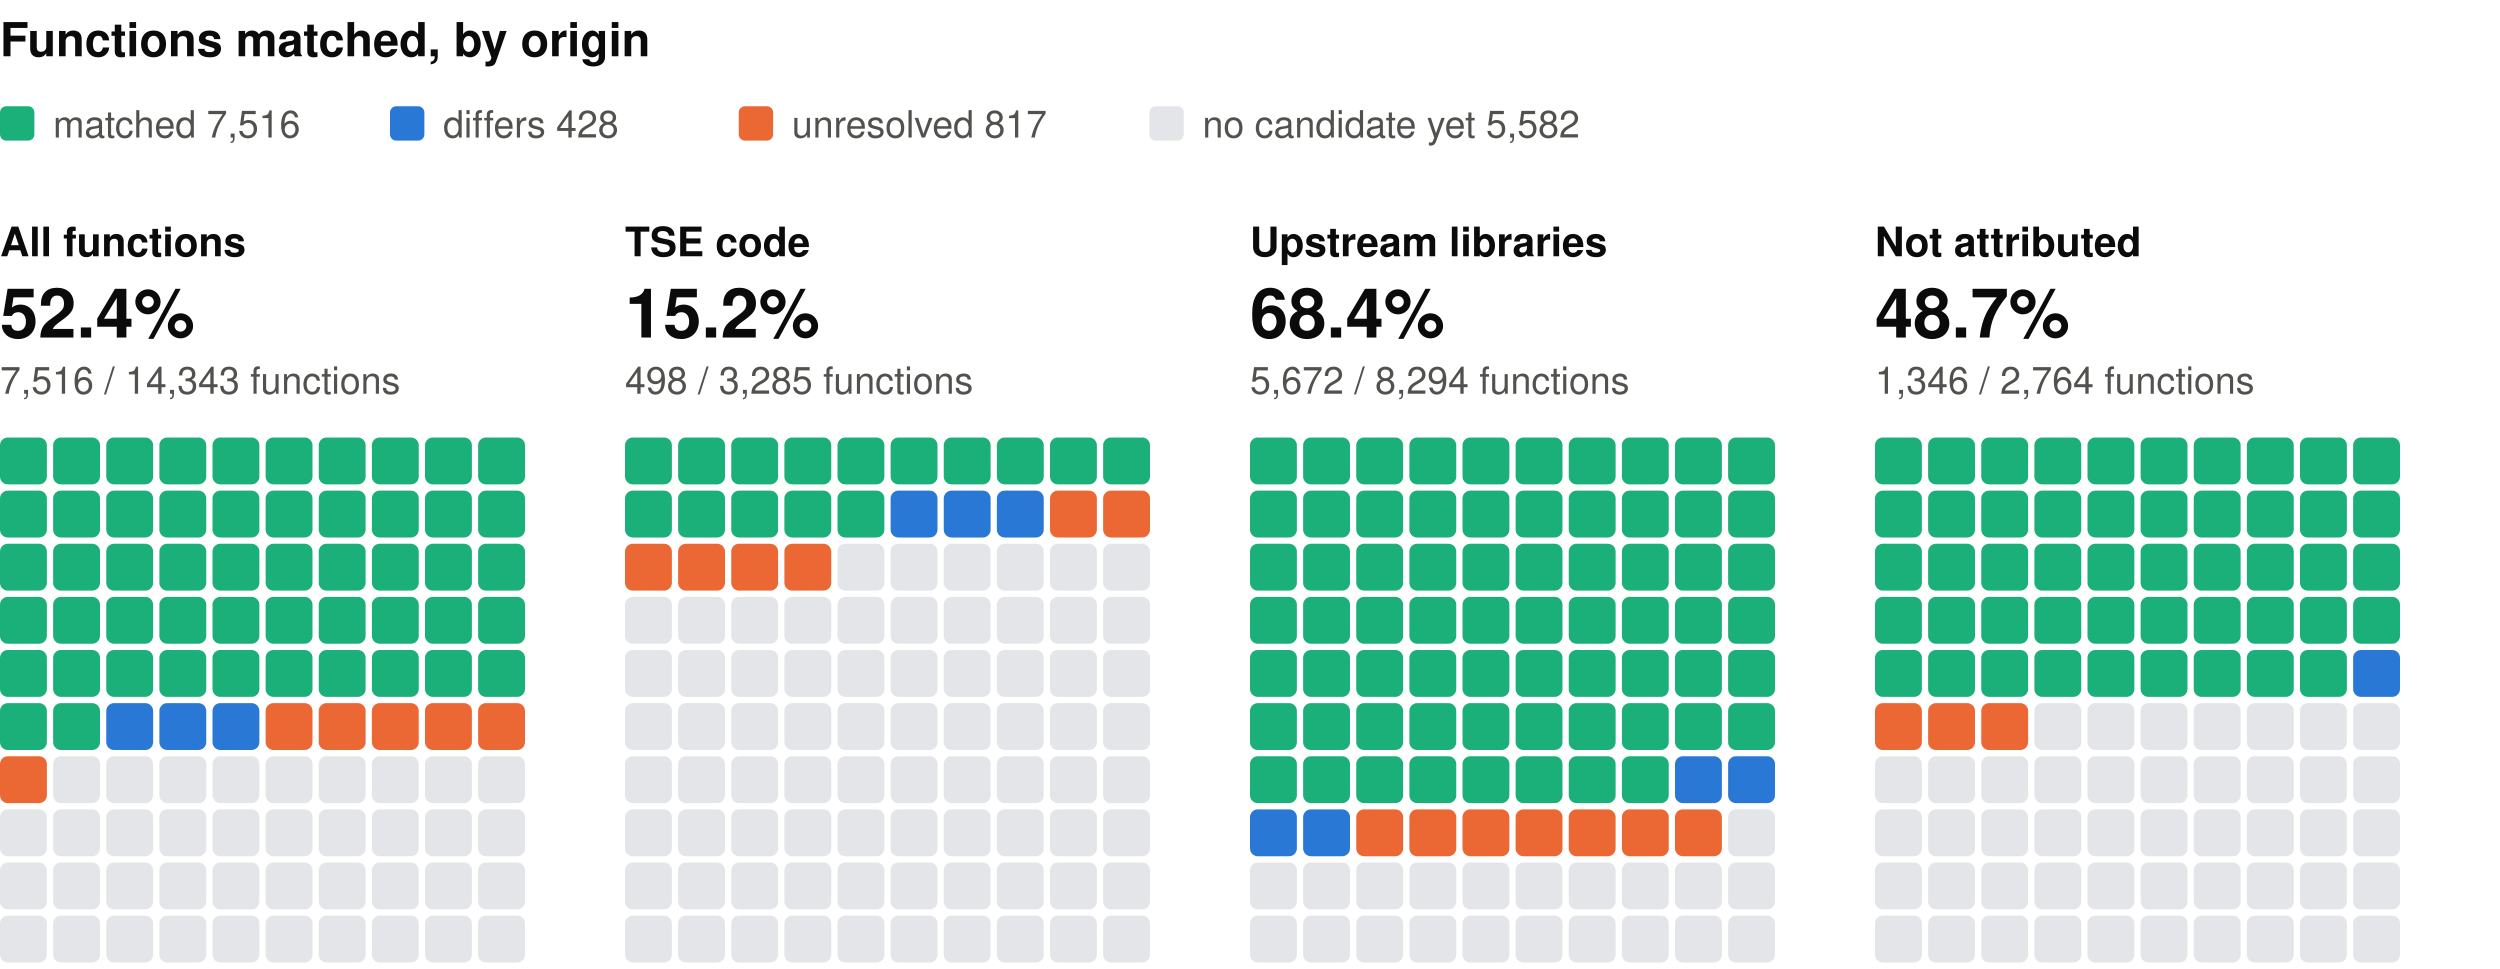
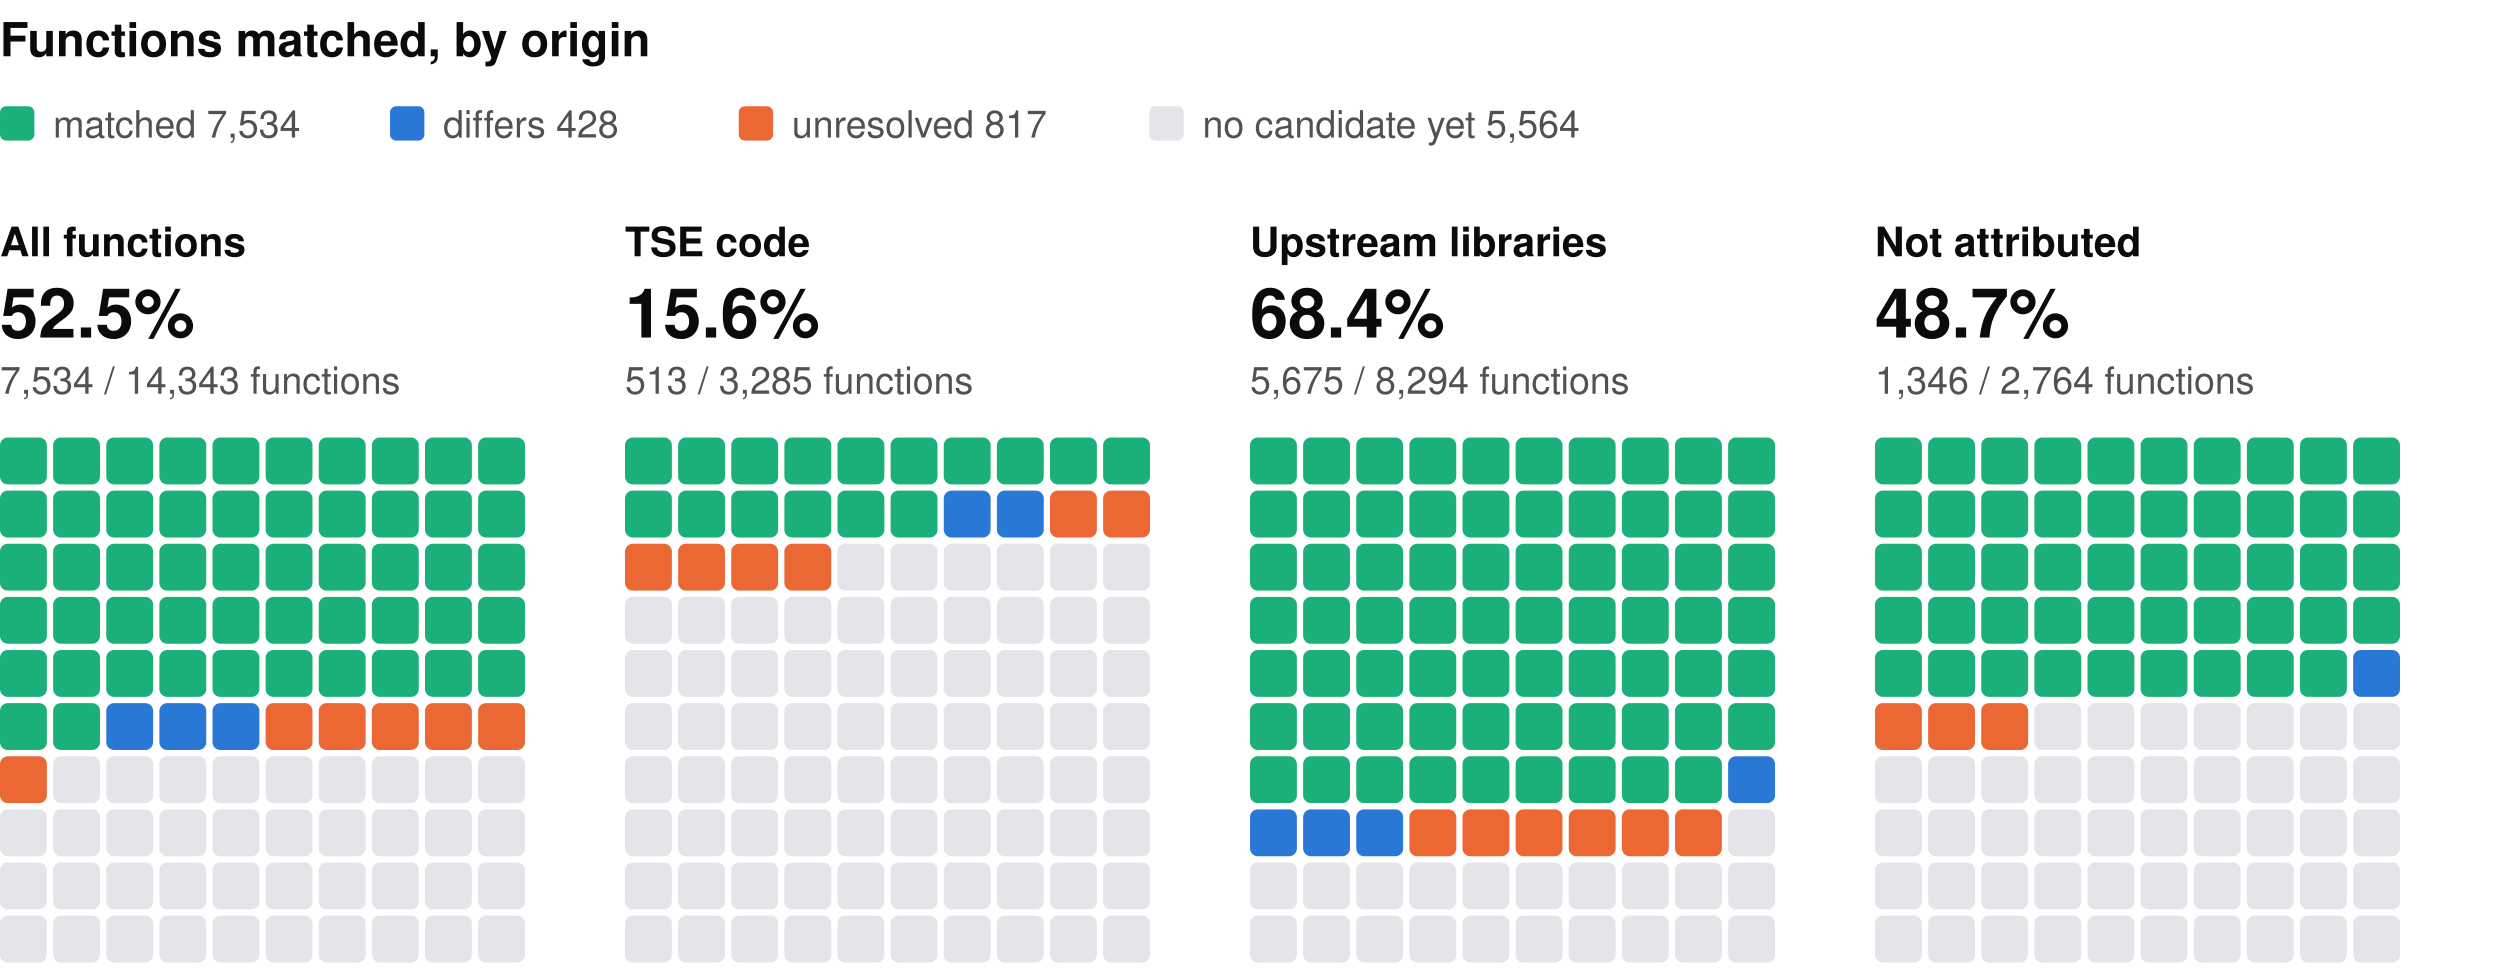
<svg xmlns="http://www.w3.org/2000/svg" width="800" height="310" viewBox="0 0 800 310" role="img" aria-label="Functions matched, by origin: one square per percent, coloured by verdict" font-family="system-ui, -apple-system, 'Segoe UI', Helvetica, Arial, sans-serif">
  <text x="0" y="18" font-size="15" fill="#0b0b0b" font-weight="600">Functions matched, by origin</text>
  <rect x="0" y="34" width="11" height="11" rx="2" fill="#1baf7a" />
-   <text x="17" y="44" font-size="12" fill="#52514e">matched 7,516</text>
+   <text x="17" y="44" font-size="12" fill="#52514e">matched 7,534</text>
  <rect x="124.8" y="34" width="11" height="11" rx="2" fill="#2a78d6" />
  <text x="141.8" y="44" font-size="12" fill="#52514e">differs 428</text>
  <rect x="236.4" y="34" width="11" height="11" rx="2" fill="#eb6834" />
  <text x="253.4" y="44" font-size="12" fill="#52514e">unresolved 817</text>
  <rect x="367.8" y="34" width="11" height="11" rx="2" fill="#e3e5e8" />
-   <text x="384.8" y="44" font-size="12" fill="#52514e">no candidate yet 5,582</text>
+   <text x="384.8" y="44" font-size="12" fill="#52514e">no candidate yet 5,564</text>
  <text x="0" y="82" font-size="13" fill="#0b0b0b" font-weight="600">All functions</text>
-   <text x="0" y="108" font-size="22" fill="#0b0b0b" font-weight="600">52.4%</text>
-   <text x="0" y="126" font-size="12" fill="#52514e">7,516 / 14,343 functions</text>
+   <text x="0" y="108" font-size="22" fill="#0b0b0b" font-weight="600">52.5%</text>
+   <text x="0" y="126" font-size="12" fill="#52514e">7,534 / 14,343 functions</text>
  <rect x="0" y="140" width="15" height="15" rx="2.5" fill="#1baf7a" />
  <rect x="17" y="140" width="15" height="15" rx="2.5" fill="#1baf7a" />
  <rect x="34" y="140" width="15" height="15" rx="2.5" fill="#1baf7a" />
  <rect x="51" y="140" width="15" height="15" rx="2.5" fill="#1baf7a" />
  <rect x="68" y="140" width="15" height="15" rx="2.5" fill="#1baf7a" />
  <rect x="85" y="140" width="15" height="15" rx="2.5" fill="#1baf7a" />
  <rect x="102" y="140" width="15" height="15" rx="2.5" fill="#1baf7a" />
  <rect x="119" y="140" width="15" height="15" rx="2.5" fill="#1baf7a" />
  <rect x="136" y="140" width="15" height="15" rx="2.5" fill="#1baf7a" />
  <rect x="153" y="140" width="15" height="15" rx="2.5" fill="#1baf7a" />
  <rect x="0" y="157" width="15" height="15" rx="2.5" fill="#1baf7a" />
  <rect x="17" y="157" width="15" height="15" rx="2.5" fill="#1baf7a" />
  <rect x="34" y="157" width="15" height="15" rx="2.5" fill="#1baf7a" />
  <rect x="51" y="157" width="15" height="15" rx="2.5" fill="#1baf7a" />
  <rect x="68" y="157" width="15" height="15" rx="2.5" fill="#1baf7a" />
  <rect x="85" y="157" width="15" height="15" rx="2.5" fill="#1baf7a" />
  <rect x="102" y="157" width="15" height="15" rx="2.5" fill="#1baf7a" />
  <rect x="119" y="157" width="15" height="15" rx="2.5" fill="#1baf7a" />
  <rect x="136" y="157" width="15" height="15" rx="2.5" fill="#1baf7a" />
  <rect x="153" y="157" width="15" height="15" rx="2.5" fill="#1baf7a" />
  <rect x="0" y="174" width="15" height="15" rx="2.5" fill="#1baf7a" />
  <rect x="17" y="174" width="15" height="15" rx="2.5" fill="#1baf7a" />
  <rect x="34" y="174" width="15" height="15" rx="2.5" fill="#1baf7a" />
  <rect x="51" y="174" width="15" height="15" rx="2.5" fill="#1baf7a" />
  <rect x="68" y="174" width="15" height="15" rx="2.5" fill="#1baf7a" />
  <rect x="85" y="174" width="15" height="15" rx="2.5" fill="#1baf7a" />
  <rect x="102" y="174" width="15" height="15" rx="2.5" fill="#1baf7a" />
  <rect x="119" y="174" width="15" height="15" rx="2.5" fill="#1baf7a" />
  <rect x="136" y="174" width="15" height="15" rx="2.5" fill="#1baf7a" />
  <rect x="153" y="174" width="15" height="15" rx="2.5" fill="#1baf7a" />
  <rect x="0" y="191" width="15" height="15" rx="2.5" fill="#1baf7a" />
  <rect x="17" y="191" width="15" height="15" rx="2.5" fill="#1baf7a" />
  <rect x="34" y="191" width="15" height="15" rx="2.5" fill="#1baf7a" />
  <rect x="51" y="191" width="15" height="15" rx="2.5" fill="#1baf7a" />
  <rect x="68" y="191" width="15" height="15" rx="2.5" fill="#1baf7a" />
  <rect x="85" y="191" width="15" height="15" rx="2.5" fill="#1baf7a" />
  <rect x="102" y="191" width="15" height="15" rx="2.5" fill="#1baf7a" />
  <rect x="119" y="191" width="15" height="15" rx="2.5" fill="#1baf7a" />
  <rect x="136" y="191" width="15" height="15" rx="2.5" fill="#1baf7a" />
  <rect x="153" y="191" width="15" height="15" rx="2.5" fill="#1baf7a" />
  <rect x="0" y="208" width="15" height="15" rx="2.5" fill="#1baf7a" />
  <rect x="17" y="208" width="15" height="15" rx="2.5" fill="#1baf7a" />
  <rect x="34" y="208" width="15" height="15" rx="2.5" fill="#1baf7a" />
  <rect x="51" y="208" width="15" height="15" rx="2.5" fill="#1baf7a" />
  <rect x="68" y="208" width="15" height="15" rx="2.5" fill="#1baf7a" />
  <rect x="85" y="208" width="15" height="15" rx="2.5" fill="#1baf7a" />
  <rect x="102" y="208" width="15" height="15" rx="2.5" fill="#1baf7a" />
  <rect x="119" y="208" width="15" height="15" rx="2.5" fill="#1baf7a" />
  <rect x="136" y="208" width="15" height="15" rx="2.5" fill="#1baf7a" />
  <rect x="153" y="208" width="15" height="15" rx="2.5" fill="#1baf7a" />
  <rect x="0" y="225" width="15" height="15" rx="2.5" fill="#1baf7a" />
  <rect x="17" y="225" width="15" height="15" rx="2.5" fill="#1baf7a" />
  <rect x="34" y="225" width="15" height="15" rx="2.5" fill="#2a78d6" />
  <rect x="51" y="225" width="15" height="15" rx="2.5" fill="#2a78d6" />
  <rect x="68" y="225" width="15" height="15" rx="2.5" fill="#2a78d6" />
  <rect x="85" y="225" width="15" height="15" rx="2.5" fill="#eb6834" />
  <rect x="102" y="225" width="15" height="15" rx="2.5" fill="#eb6834" />
  <rect x="119" y="225" width="15" height="15" rx="2.5" fill="#eb6834" />
  <rect x="136" y="225" width="15" height="15" rx="2.5" fill="#eb6834" />
  <rect x="153" y="225" width="15" height="15" rx="2.5" fill="#eb6834" />
  <rect x="0" y="242" width="15" height="15" rx="2.5" fill="#eb6834" />
  <rect x="17" y="242" width="15" height="15" rx="2.5" fill="#e3e5e8" />
  <rect x="34" y="242" width="15" height="15" rx="2.5" fill="#e3e5e8" />
  <rect x="51" y="242" width="15" height="15" rx="2.5" fill="#e3e5e8" />
  <rect x="68" y="242" width="15" height="15" rx="2.5" fill="#e3e5e8" />
  <rect x="85" y="242" width="15" height="15" rx="2.5" fill="#e3e5e8" />
  <rect x="102" y="242" width="15" height="15" rx="2.5" fill="#e3e5e8" />
  <rect x="119" y="242" width="15" height="15" rx="2.5" fill="#e3e5e8" />
  <rect x="136" y="242" width="15" height="15" rx="2.5" fill="#e3e5e8" />
  <rect x="153" y="242" width="15" height="15" rx="2.5" fill="#e3e5e8" />
  <rect x="0" y="259" width="15" height="15" rx="2.5" fill="#e3e5e8" />
  <rect x="17" y="259" width="15" height="15" rx="2.5" fill="#e3e5e8" />
  <rect x="34" y="259" width="15" height="15" rx="2.5" fill="#e3e5e8" />
  <rect x="51" y="259" width="15" height="15" rx="2.5" fill="#e3e5e8" />
  <rect x="68" y="259" width="15" height="15" rx="2.5" fill="#e3e5e8" />
  <rect x="85" y="259" width="15" height="15" rx="2.5" fill="#e3e5e8" />
  <rect x="102" y="259" width="15" height="15" rx="2.5" fill="#e3e5e8" />
  <rect x="119" y="259" width="15" height="15" rx="2.5" fill="#e3e5e8" />
  <rect x="136" y="259" width="15" height="15" rx="2.5" fill="#e3e5e8" />
  <rect x="153" y="259" width="15" height="15" rx="2.5" fill="#e3e5e8" />
  <rect x="0" y="276" width="15" height="15" rx="2.5" fill="#e3e5e8" />
  <rect x="17" y="276" width="15" height="15" rx="2.5" fill="#e3e5e8" />
  <rect x="34" y="276" width="15" height="15" rx="2.5" fill="#e3e5e8" />
  <rect x="51" y="276" width="15" height="15" rx="2.5" fill="#e3e5e8" />
  <rect x="68" y="276" width="15" height="15" rx="2.5" fill="#e3e5e8" />
  <rect x="85" y="276" width="15" height="15" rx="2.5" fill="#e3e5e8" />
  <rect x="102" y="276" width="15" height="15" rx="2.5" fill="#e3e5e8" />
  <rect x="119" y="276" width="15" height="15" rx="2.5" fill="#e3e5e8" />
  <rect x="136" y="276" width="15" height="15" rx="2.5" fill="#e3e5e8" />
  <rect x="153" y="276" width="15" height="15" rx="2.5" fill="#e3e5e8" />
  <rect x="0" y="293" width="15" height="15" rx="2.5" fill="#e3e5e8" />
  <rect x="17" y="293" width="15" height="15" rx="2.5" fill="#e3e5e8" />
  <rect x="34" y="293" width="15" height="15" rx="2.5" fill="#e3e5e8" />
  <rect x="51" y="293" width="15" height="15" rx="2.5" fill="#e3e5e8" />
  <rect x="68" y="293" width="15" height="15" rx="2.5" fill="#e3e5e8" />
  <rect x="85" y="293" width="15" height="15" rx="2.5" fill="#e3e5e8" />
  <rect x="102" y="293" width="15" height="15" rx="2.5" fill="#e3e5e8" />
  <rect x="119" y="293" width="15" height="15" rx="2.5" fill="#e3e5e8" />
  <rect x="136" y="293" width="15" height="15" rx="2.5" fill="#e3e5e8" />
  <rect x="153" y="293" width="15" height="15" rx="2.5" fill="#e3e5e8" />
  <text x="200" y="82" font-size="13" fill="#0b0b0b" font-weight="600">TSE code</text>
-   <text x="200" y="108" font-size="22" fill="#0b0b0b" font-weight="600">15.2%</text>
-   <text x="200" y="126" font-size="12" fill="#52514e">498 / 3,285 functions</text>
+   <text x="200" y="108" font-size="22" fill="#0b0b0b" font-weight="600">15.6%</text>
+   <text x="200" y="126" font-size="12" fill="#52514e">513 / 3,285 functions</text>
  <rect x="200" y="140" width="15" height="15" rx="2.5" fill="#1baf7a" />
  <rect x="217" y="140" width="15" height="15" rx="2.5" fill="#1baf7a" />
  <rect x="234" y="140" width="15" height="15" rx="2.5" fill="#1baf7a" />
  <rect x="251" y="140" width="15" height="15" rx="2.5" fill="#1baf7a" />
  <rect x="268" y="140" width="15" height="15" rx="2.5" fill="#1baf7a" />
  <rect x="285" y="140" width="15" height="15" rx="2.5" fill="#1baf7a" />
  <rect x="302" y="140" width="15" height="15" rx="2.5" fill="#1baf7a" />
  <rect x="319" y="140" width="15" height="15" rx="2.5" fill="#1baf7a" />
  <rect x="336" y="140" width="15" height="15" rx="2.5" fill="#1baf7a" />
  <rect x="353" y="140" width="15" height="15" rx="2.5" fill="#1baf7a" />
  <rect x="200" y="157" width="15" height="15" rx="2.5" fill="#1baf7a" />
  <rect x="217" y="157" width="15" height="15" rx="2.5" fill="#1baf7a" />
  <rect x="234" y="157" width="15" height="15" rx="2.5" fill="#1baf7a" />
  <rect x="251" y="157" width="15" height="15" rx="2.5" fill="#1baf7a" />
  <rect x="268" y="157" width="15" height="15" rx="2.5" fill="#1baf7a" />
-   <rect x="285" y="157" width="15" height="15" rx="2.5" fill="#2a78d6" />
+   <rect x="285" y="157" width="15" height="15" rx="2.5" fill="#1baf7a" />
  <rect x="302" y="157" width="15" height="15" rx="2.5" fill="#2a78d6" />
  <rect x="319" y="157" width="15" height="15" rx="2.5" fill="#2a78d6" />
  <rect x="336" y="157" width="15" height="15" rx="2.5" fill="#eb6834" />
  <rect x="353" y="157" width="15" height="15" rx="2.5" fill="#eb6834" />
  <rect x="200" y="174" width="15" height="15" rx="2.5" fill="#eb6834" />
  <rect x="217" y="174" width="15" height="15" rx="2.5" fill="#eb6834" />
  <rect x="234" y="174" width="15" height="15" rx="2.5" fill="#eb6834" />
  <rect x="251" y="174" width="15" height="15" rx="2.5" fill="#eb6834" />
  <rect x="268" y="174" width="15" height="15" rx="2.5" fill="#e3e5e8" />
  <rect x="285" y="174" width="15" height="15" rx="2.5" fill="#e3e5e8" />
  <rect x="302" y="174" width="15" height="15" rx="2.5" fill="#e3e5e8" />
  <rect x="319" y="174" width="15" height="15" rx="2.5" fill="#e3e5e8" />
  <rect x="336" y="174" width="15" height="15" rx="2.5" fill="#e3e5e8" />
  <rect x="353" y="174" width="15" height="15" rx="2.5" fill="#e3e5e8" />
  <rect x="200" y="191" width="15" height="15" rx="2.5" fill="#e3e5e8" />
  <rect x="217" y="191" width="15" height="15" rx="2.5" fill="#e3e5e8" />
  <rect x="234" y="191" width="15" height="15" rx="2.5" fill="#e3e5e8" />
  <rect x="251" y="191" width="15" height="15" rx="2.5" fill="#e3e5e8" />
  <rect x="268" y="191" width="15" height="15" rx="2.5" fill="#e3e5e8" />
  <rect x="285" y="191" width="15" height="15" rx="2.5" fill="#e3e5e8" />
  <rect x="302" y="191" width="15" height="15" rx="2.5" fill="#e3e5e8" />
  <rect x="319" y="191" width="15" height="15" rx="2.5" fill="#e3e5e8" />
  <rect x="336" y="191" width="15" height="15" rx="2.5" fill="#e3e5e8" />
  <rect x="353" y="191" width="15" height="15" rx="2.5" fill="#e3e5e8" />
  <rect x="200" y="208" width="15" height="15" rx="2.5" fill="#e3e5e8" />
  <rect x="217" y="208" width="15" height="15" rx="2.5" fill="#e3e5e8" />
  <rect x="234" y="208" width="15" height="15" rx="2.5" fill="#e3e5e8" />
  <rect x="251" y="208" width="15" height="15" rx="2.5" fill="#e3e5e8" />
  <rect x="268" y="208" width="15" height="15" rx="2.5" fill="#e3e5e8" />
  <rect x="285" y="208" width="15" height="15" rx="2.5" fill="#e3e5e8" />
  <rect x="302" y="208" width="15" height="15" rx="2.5" fill="#e3e5e8" />
  <rect x="319" y="208" width="15" height="15" rx="2.5" fill="#e3e5e8" />
  <rect x="336" y="208" width="15" height="15" rx="2.5" fill="#e3e5e8" />
  <rect x="353" y="208" width="15" height="15" rx="2.5" fill="#e3e5e8" />
  <rect x="200" y="225" width="15" height="15" rx="2.5" fill="#e3e5e8" />
  <rect x="217" y="225" width="15" height="15" rx="2.5" fill="#e3e5e8" />
  <rect x="234" y="225" width="15" height="15" rx="2.5" fill="#e3e5e8" />
  <rect x="251" y="225" width="15" height="15" rx="2.5" fill="#e3e5e8" />
  <rect x="268" y="225" width="15" height="15" rx="2.5" fill="#e3e5e8" />
  <rect x="285" y="225" width="15" height="15" rx="2.5" fill="#e3e5e8" />
  <rect x="302" y="225" width="15" height="15" rx="2.5" fill="#e3e5e8" />
  <rect x="319" y="225" width="15" height="15" rx="2.5" fill="#e3e5e8" />
  <rect x="336" y="225" width="15" height="15" rx="2.5" fill="#e3e5e8" />
  <rect x="353" y="225" width="15" height="15" rx="2.5" fill="#e3e5e8" />
  <rect x="200" y="242" width="15" height="15" rx="2.5" fill="#e3e5e8" />
  <rect x="217" y="242" width="15" height="15" rx="2.5" fill="#e3e5e8" />
  <rect x="234" y="242" width="15" height="15" rx="2.5" fill="#e3e5e8" />
  <rect x="251" y="242" width="15" height="15" rx="2.5" fill="#e3e5e8" />
  <rect x="268" y="242" width="15" height="15" rx="2.5" fill="#e3e5e8" />
  <rect x="285" y="242" width="15" height="15" rx="2.5" fill="#e3e5e8" />
  <rect x="302" y="242" width="15" height="15" rx="2.5" fill="#e3e5e8" />
  <rect x="319" y="242" width="15" height="15" rx="2.5" fill="#e3e5e8" />
  <rect x="336" y="242" width="15" height="15" rx="2.5" fill="#e3e5e8" />
  <rect x="353" y="242" width="15" height="15" rx="2.5" fill="#e3e5e8" />
  <rect x="200" y="259" width="15" height="15" rx="2.5" fill="#e3e5e8" />
  <rect x="217" y="259" width="15" height="15" rx="2.5" fill="#e3e5e8" />
  <rect x="234" y="259" width="15" height="15" rx="2.5" fill="#e3e5e8" />
  <rect x="251" y="259" width="15" height="15" rx="2.5" fill="#e3e5e8" />
  <rect x="268" y="259" width="15" height="15" rx="2.5" fill="#e3e5e8" />
  <rect x="285" y="259" width="15" height="15" rx="2.5" fill="#e3e5e8" />
  <rect x="302" y="259" width="15" height="15" rx="2.5" fill="#e3e5e8" />
  <rect x="319" y="259" width="15" height="15" rx="2.5" fill="#e3e5e8" />
  <rect x="336" y="259" width="15" height="15" rx="2.5" fill="#e3e5e8" />
  <rect x="353" y="259" width="15" height="15" rx="2.5" fill="#e3e5e8" />
  <rect x="200" y="276" width="15" height="15" rx="2.5" fill="#e3e5e8" />
  <rect x="217" y="276" width="15" height="15" rx="2.5" fill="#e3e5e8" />
  <rect x="234" y="276" width="15" height="15" rx="2.5" fill="#e3e5e8" />
  <rect x="251" y="276" width="15" height="15" rx="2.5" fill="#e3e5e8" />
  <rect x="268" y="276" width="15" height="15" rx="2.5" fill="#e3e5e8" />
  <rect x="285" y="276" width="15" height="15" rx="2.5" fill="#e3e5e8" />
  <rect x="302" y="276" width="15" height="15" rx="2.5" fill="#e3e5e8" />
  <rect x="319" y="276" width="15" height="15" rx="2.5" fill="#e3e5e8" />
  <rect x="336" y="276" width="15" height="15" rx="2.5" fill="#e3e5e8" />
  <rect x="353" y="276" width="15" height="15" rx="2.5" fill="#e3e5e8" />
  <rect x="200" y="293" width="15" height="15" rx="2.5" fill="#e3e5e8" />
  <rect x="217" y="293" width="15" height="15" rx="2.5" fill="#e3e5e8" />
  <rect x="234" y="293" width="15" height="15" rx="2.5" fill="#e3e5e8" />
  <rect x="251" y="293" width="15" height="15" rx="2.5" fill="#e3e5e8" />
  <rect x="268" y="293" width="15" height="15" rx="2.5" fill="#e3e5e8" />
  <rect x="285" y="293" width="15" height="15" rx="2.5" fill="#e3e5e8" />
  <rect x="302" y="293" width="15" height="15" rx="2.5" fill="#e3e5e8" />
  <rect x="319" y="293" width="15" height="15" rx="2.5" fill="#e3e5e8" />
  <rect x="336" y="293" width="15" height="15" rx="2.5" fill="#e3e5e8" />
  <rect x="353" y="293" width="15" height="15" rx="2.5" fill="#e3e5e8" />
  <text x="400" y="82" font-size="13" fill="#0b0b0b" font-weight="600">Upstream libraries</text>
  <text x="400" y="108" font-size="22" fill="#0b0b0b" font-weight="600">68.4%</text>
-   <text x="400" y="126" font-size="12" fill="#52514e">5,672 / 8,294 functions</text>
+   <text x="400" y="126" font-size="12" fill="#52514e">5,675 / 8,294 functions</text>
  <rect x="400" y="140" width="15" height="15" rx="2.5" fill="#1baf7a" />
  <rect x="417" y="140" width="15" height="15" rx="2.5" fill="#1baf7a" />
  <rect x="434" y="140" width="15" height="15" rx="2.5" fill="#1baf7a" />
  <rect x="451" y="140" width="15" height="15" rx="2.5" fill="#1baf7a" />
  <rect x="468" y="140" width="15" height="15" rx="2.5" fill="#1baf7a" />
  <rect x="485" y="140" width="15" height="15" rx="2.5" fill="#1baf7a" />
  <rect x="502" y="140" width="15" height="15" rx="2.5" fill="#1baf7a" />
  <rect x="519" y="140" width="15" height="15" rx="2.5" fill="#1baf7a" />
  <rect x="536" y="140" width="15" height="15" rx="2.5" fill="#1baf7a" />
  <rect x="553" y="140" width="15" height="15" rx="2.5" fill="#1baf7a" />
  <rect x="400" y="157" width="15" height="15" rx="2.5" fill="#1baf7a" />
  <rect x="417" y="157" width="15" height="15" rx="2.5" fill="#1baf7a" />
  <rect x="434" y="157" width="15" height="15" rx="2.5" fill="#1baf7a" />
  <rect x="451" y="157" width="15" height="15" rx="2.5" fill="#1baf7a" />
  <rect x="468" y="157" width="15" height="15" rx="2.5" fill="#1baf7a" />
  <rect x="485" y="157" width="15" height="15" rx="2.5" fill="#1baf7a" />
  <rect x="502" y="157" width="15" height="15" rx="2.5" fill="#1baf7a" />
  <rect x="519" y="157" width="15" height="15" rx="2.5" fill="#1baf7a" />
  <rect x="536" y="157" width="15" height="15" rx="2.5" fill="#1baf7a" />
  <rect x="553" y="157" width="15" height="15" rx="2.5" fill="#1baf7a" />
  <rect x="400" y="174" width="15" height="15" rx="2.5" fill="#1baf7a" />
  <rect x="417" y="174" width="15" height="15" rx="2.5" fill="#1baf7a" />
  <rect x="434" y="174" width="15" height="15" rx="2.5" fill="#1baf7a" />
  <rect x="451" y="174" width="15" height="15" rx="2.5" fill="#1baf7a" />
  <rect x="468" y="174" width="15" height="15" rx="2.5" fill="#1baf7a" />
  <rect x="485" y="174" width="15" height="15" rx="2.5" fill="#1baf7a" />
  <rect x="502" y="174" width="15" height="15" rx="2.5" fill="#1baf7a" />
  <rect x="519" y="174" width="15" height="15" rx="2.5" fill="#1baf7a" />
  <rect x="536" y="174" width="15" height="15" rx="2.5" fill="#1baf7a" />
  <rect x="553" y="174" width="15" height="15" rx="2.5" fill="#1baf7a" />
  <rect x="400" y="191" width="15" height="15" rx="2.5" fill="#1baf7a" />
  <rect x="417" y="191" width="15" height="15" rx="2.5" fill="#1baf7a" />
  <rect x="434" y="191" width="15" height="15" rx="2.5" fill="#1baf7a" />
  <rect x="451" y="191" width="15" height="15" rx="2.5" fill="#1baf7a" />
  <rect x="468" y="191" width="15" height="15" rx="2.5" fill="#1baf7a" />
  <rect x="485" y="191" width="15" height="15" rx="2.5" fill="#1baf7a" />
  <rect x="502" y="191" width="15" height="15" rx="2.5" fill="#1baf7a" />
  <rect x="519" y="191" width="15" height="15" rx="2.5" fill="#1baf7a" />
  <rect x="536" y="191" width="15" height="15" rx="2.5" fill="#1baf7a" />
  <rect x="553" y="191" width="15" height="15" rx="2.5" fill="#1baf7a" />
  <rect x="400" y="208" width="15" height="15" rx="2.5" fill="#1baf7a" />
  <rect x="417" y="208" width="15" height="15" rx="2.5" fill="#1baf7a" />
  <rect x="434" y="208" width="15" height="15" rx="2.5" fill="#1baf7a" />
  <rect x="451" y="208" width="15" height="15" rx="2.5" fill="#1baf7a" />
  <rect x="468" y="208" width="15" height="15" rx="2.5" fill="#1baf7a" />
  <rect x="485" y="208" width="15" height="15" rx="2.5" fill="#1baf7a" />
  <rect x="502" y="208" width="15" height="15" rx="2.5" fill="#1baf7a" />
  <rect x="519" y="208" width="15" height="15" rx="2.5" fill="#1baf7a" />
  <rect x="536" y="208" width="15" height="15" rx="2.5" fill="#1baf7a" />
  <rect x="553" y="208" width="15" height="15" rx="2.5" fill="#1baf7a" />
  <rect x="400" y="225" width="15" height="15" rx="2.5" fill="#1baf7a" />
  <rect x="417" y="225" width="15" height="15" rx="2.5" fill="#1baf7a" />
  <rect x="434" y="225" width="15" height="15" rx="2.5" fill="#1baf7a" />
  <rect x="451" y="225" width="15" height="15" rx="2.5" fill="#1baf7a" />
  <rect x="468" y="225" width="15" height="15" rx="2.5" fill="#1baf7a" />
  <rect x="485" y="225" width="15" height="15" rx="2.5" fill="#1baf7a" />
  <rect x="502" y="225" width="15" height="15" rx="2.5" fill="#1baf7a" />
  <rect x="519" y="225" width="15" height="15" rx="2.5" fill="#1baf7a" />
  <rect x="536" y="225" width="15" height="15" rx="2.5" fill="#1baf7a" />
  <rect x="553" y="225" width="15" height="15" rx="2.5" fill="#1baf7a" />
  <rect x="400" y="242" width="15" height="15" rx="2.5" fill="#1baf7a" />
  <rect x="417" y="242" width="15" height="15" rx="2.5" fill="#1baf7a" />
  <rect x="434" y="242" width="15" height="15" rx="2.5" fill="#1baf7a" />
  <rect x="451" y="242" width="15" height="15" rx="2.5" fill="#1baf7a" />
  <rect x="468" y="242" width="15" height="15" rx="2.5" fill="#1baf7a" />
  <rect x="485" y="242" width="15" height="15" rx="2.5" fill="#1baf7a" />
  <rect x="502" y="242" width="15" height="15" rx="2.5" fill="#1baf7a" />
  <rect x="519" y="242" width="15" height="15" rx="2.5" fill="#1baf7a" />
-   <rect x="536" y="242" width="15" height="15" rx="2.5" fill="#2a78d6" />
+   <rect x="536" y="242" width="15" height="15" rx="2.5" fill="#1baf7a" />
  <rect x="553" y="242" width="15" height="15" rx="2.5" fill="#2a78d6" />
  <rect x="400" y="259" width="15" height="15" rx="2.5" fill="#2a78d6" />
  <rect x="417" y="259" width="15" height="15" rx="2.5" fill="#2a78d6" />
-   <rect x="434" y="259" width="15" height="15" rx="2.5" fill="#eb6834" />
+   <rect x="434" y="259" width="15" height="15" rx="2.5" fill="#2a78d6" />
  <rect x="451" y="259" width="15" height="15" rx="2.5" fill="#eb6834" />
  <rect x="468" y="259" width="15" height="15" rx="2.5" fill="#eb6834" />
  <rect x="485" y="259" width="15" height="15" rx="2.5" fill="#eb6834" />
  <rect x="502" y="259" width="15" height="15" rx="2.5" fill="#eb6834" />
  <rect x="519" y="259" width="15" height="15" rx="2.5" fill="#eb6834" />
  <rect x="536" y="259" width="15" height="15" rx="2.5" fill="#eb6834" />
  <rect x="553" y="259" width="15" height="15" rx="2.5" fill="#e3e5e8" />
  <rect x="400" y="276" width="15" height="15" rx="2.5" fill="#e3e5e8" />
  <rect x="417" y="276" width="15" height="15" rx="2.5" fill="#e3e5e8" />
  <rect x="434" y="276" width="15" height="15" rx="2.5" fill="#e3e5e8" />
  <rect x="451" y="276" width="15" height="15" rx="2.5" fill="#e3e5e8" />
  <rect x="468" y="276" width="15" height="15" rx="2.5" fill="#e3e5e8" />
  <rect x="485" y="276" width="15" height="15" rx="2.5" fill="#e3e5e8" />
  <rect x="502" y="276" width="15" height="15" rx="2.5" fill="#e3e5e8" />
  <rect x="519" y="276" width="15" height="15" rx="2.5" fill="#e3e5e8" />
  <rect x="536" y="276" width="15" height="15" rx="2.5" fill="#e3e5e8" />
  <rect x="553" y="276" width="15" height="15" rx="2.5" fill="#e3e5e8" />
  <rect x="400" y="293" width="15" height="15" rx="2.5" fill="#e3e5e8" />
  <rect x="417" y="293" width="15" height="15" rx="2.5" fill="#e3e5e8" />
  <rect x="434" y="293" width="15" height="15" rx="2.5" fill="#e3e5e8" />
  <rect x="451" y="293" width="15" height="15" rx="2.5" fill="#e3e5e8" />
  <rect x="468" y="293" width="15" height="15" rx="2.5" fill="#e3e5e8" />
  <rect x="485" y="293" width="15" height="15" rx="2.5" fill="#e3e5e8" />
  <rect x="502" y="293" width="15" height="15" rx="2.5" fill="#e3e5e8" />
  <rect x="519" y="293" width="15" height="15" rx="2.5" fill="#e3e5e8" />
  <rect x="536" y="293" width="15" height="15" rx="2.5" fill="#e3e5e8" />
  <rect x="553" y="293" width="15" height="15" rx="2.5" fill="#e3e5e8" />
  <text x="600" y="82" font-size="13" fill="#0b0b0b" font-weight="600">Not attributed</text>
  <text x="600" y="108" font-size="22" fill="#0b0b0b" font-weight="600">48.7%</text>
  <text x="600" y="126" font-size="12" fill="#52514e">1,346 / 2,764 functions</text>
  <rect x="600" y="140" width="15" height="15" rx="2.5" fill="#1baf7a" />
  <rect x="617" y="140" width="15" height="15" rx="2.5" fill="#1baf7a" />
  <rect x="634" y="140" width="15" height="15" rx="2.5" fill="#1baf7a" />
  <rect x="651" y="140" width="15" height="15" rx="2.5" fill="#1baf7a" />
  <rect x="668" y="140" width="15" height="15" rx="2.5" fill="#1baf7a" />
  <rect x="685" y="140" width="15" height="15" rx="2.5" fill="#1baf7a" />
  <rect x="702" y="140" width="15" height="15" rx="2.5" fill="#1baf7a" />
  <rect x="719" y="140" width="15" height="15" rx="2.5" fill="#1baf7a" />
  <rect x="736" y="140" width="15" height="15" rx="2.5" fill="#1baf7a" />
  <rect x="753" y="140" width="15" height="15" rx="2.5" fill="#1baf7a" />
  <rect x="600" y="157" width="15" height="15" rx="2.5" fill="#1baf7a" />
  <rect x="617" y="157" width="15" height="15" rx="2.5" fill="#1baf7a" />
  <rect x="634" y="157" width="15" height="15" rx="2.5" fill="#1baf7a" />
  <rect x="651" y="157" width="15" height="15" rx="2.5" fill="#1baf7a" />
  <rect x="668" y="157" width="15" height="15" rx="2.5" fill="#1baf7a" />
  <rect x="685" y="157" width="15" height="15" rx="2.5" fill="#1baf7a" />
  <rect x="702" y="157" width="15" height="15" rx="2.5" fill="#1baf7a" />
  <rect x="719" y="157" width="15" height="15" rx="2.5" fill="#1baf7a" />
  <rect x="736" y="157" width="15" height="15" rx="2.5" fill="#1baf7a" />
  <rect x="753" y="157" width="15" height="15" rx="2.5" fill="#1baf7a" />
  <rect x="600" y="174" width="15" height="15" rx="2.5" fill="#1baf7a" />
  <rect x="617" y="174" width="15" height="15" rx="2.5" fill="#1baf7a" />
  <rect x="634" y="174" width="15" height="15" rx="2.5" fill="#1baf7a" />
  <rect x="651" y="174" width="15" height="15" rx="2.5" fill="#1baf7a" />
  <rect x="668" y="174" width="15" height="15" rx="2.5" fill="#1baf7a" />
  <rect x="685" y="174" width="15" height="15" rx="2.5" fill="#1baf7a" />
  <rect x="702" y="174" width="15" height="15" rx="2.5" fill="#1baf7a" />
  <rect x="719" y="174" width="15" height="15" rx="2.5" fill="#1baf7a" />
  <rect x="736" y="174" width="15" height="15" rx="2.5" fill="#1baf7a" />
  <rect x="753" y="174" width="15" height="15" rx="2.5" fill="#1baf7a" />
  <rect x="600" y="191" width="15" height="15" rx="2.5" fill="#1baf7a" />
  <rect x="617" y="191" width="15" height="15" rx="2.5" fill="#1baf7a" />
  <rect x="634" y="191" width="15" height="15" rx="2.5" fill="#1baf7a" />
  <rect x="651" y="191" width="15" height="15" rx="2.5" fill="#1baf7a" />
  <rect x="668" y="191" width="15" height="15" rx="2.5" fill="#1baf7a" />
  <rect x="685" y="191" width="15" height="15" rx="2.5" fill="#1baf7a" />
  <rect x="702" y="191" width="15" height="15" rx="2.5" fill="#1baf7a" />
  <rect x="719" y="191" width="15" height="15" rx="2.5" fill="#1baf7a" />
  <rect x="736" y="191" width="15" height="15" rx="2.5" fill="#1baf7a" />
  <rect x="753" y="191" width="15" height="15" rx="2.5" fill="#1baf7a" />
  <rect x="600" y="208" width="15" height="15" rx="2.5" fill="#1baf7a" />
  <rect x="617" y="208" width="15" height="15" rx="2.5" fill="#1baf7a" />
  <rect x="634" y="208" width="15" height="15" rx="2.5" fill="#1baf7a" />
  <rect x="651" y="208" width="15" height="15" rx="2.5" fill="#1baf7a" />
  <rect x="668" y="208" width="15" height="15" rx="2.5" fill="#1baf7a" />
  <rect x="685" y="208" width="15" height="15" rx="2.5" fill="#1baf7a" />
  <rect x="702" y="208" width="15" height="15" rx="2.5" fill="#1baf7a" />
  <rect x="719" y="208" width="15" height="15" rx="2.5" fill="#1baf7a" />
  <rect x="736" y="208" width="15" height="15" rx="2.5" fill="#1baf7a" />
  <rect x="753" y="208" width="15" height="15" rx="2.5" fill="#2a78d6" />
  <rect x="600" y="225" width="15" height="15" rx="2.5" fill="#eb6834" />
  <rect x="617" y="225" width="15" height="15" rx="2.5" fill="#eb6834" />
  <rect x="634" y="225" width="15" height="15" rx="2.5" fill="#eb6834" />
  <rect x="651" y="225" width="15" height="15" rx="2.5" fill="#e3e5e8" />
  <rect x="668" y="225" width="15" height="15" rx="2.5" fill="#e3e5e8" />
  <rect x="685" y="225" width="15" height="15" rx="2.5" fill="#e3e5e8" />
  <rect x="702" y="225" width="15" height="15" rx="2.5" fill="#e3e5e8" />
  <rect x="719" y="225" width="15" height="15" rx="2.5" fill="#e3e5e8" />
  <rect x="736" y="225" width="15" height="15" rx="2.5" fill="#e3e5e8" />
  <rect x="753" y="225" width="15" height="15" rx="2.5" fill="#e3e5e8" />
  <rect x="600" y="242" width="15" height="15" rx="2.5" fill="#e3e5e8" />
  <rect x="617" y="242" width="15" height="15" rx="2.5" fill="#e3e5e8" />
  <rect x="634" y="242" width="15" height="15" rx="2.5" fill="#e3e5e8" />
  <rect x="651" y="242" width="15" height="15" rx="2.5" fill="#e3e5e8" />
  <rect x="668" y="242" width="15" height="15" rx="2.5" fill="#e3e5e8" />
  <rect x="685" y="242" width="15" height="15" rx="2.5" fill="#e3e5e8" />
  <rect x="702" y="242" width="15" height="15" rx="2.5" fill="#e3e5e8" />
  <rect x="719" y="242" width="15" height="15" rx="2.5" fill="#e3e5e8" />
  <rect x="736" y="242" width="15" height="15" rx="2.5" fill="#e3e5e8" />
  <rect x="753" y="242" width="15" height="15" rx="2.5" fill="#e3e5e8" />
  <rect x="600" y="259" width="15" height="15" rx="2.5" fill="#e3e5e8" />
  <rect x="617" y="259" width="15" height="15" rx="2.5" fill="#e3e5e8" />
  <rect x="634" y="259" width="15" height="15" rx="2.5" fill="#e3e5e8" />
  <rect x="651" y="259" width="15" height="15" rx="2.5" fill="#e3e5e8" />
  <rect x="668" y="259" width="15" height="15" rx="2.5" fill="#e3e5e8" />
  <rect x="685" y="259" width="15" height="15" rx="2.5" fill="#e3e5e8" />
  <rect x="702" y="259" width="15" height="15" rx="2.5" fill="#e3e5e8" />
  <rect x="719" y="259" width="15" height="15" rx="2.5" fill="#e3e5e8" />
  <rect x="736" y="259" width="15" height="15" rx="2.5" fill="#e3e5e8" />
  <rect x="753" y="259" width="15" height="15" rx="2.5" fill="#e3e5e8" />
  <rect x="600" y="276" width="15" height="15" rx="2.5" fill="#e3e5e8" />
  <rect x="617" y="276" width="15" height="15" rx="2.5" fill="#e3e5e8" />
  <rect x="634" y="276" width="15" height="15" rx="2.5" fill="#e3e5e8" />
  <rect x="651" y="276" width="15" height="15" rx="2.5" fill="#e3e5e8" />
  <rect x="668" y="276" width="15" height="15" rx="2.5" fill="#e3e5e8" />
  <rect x="685" y="276" width="15" height="15" rx="2.5" fill="#e3e5e8" />
  <rect x="702" y="276" width="15" height="15" rx="2.5" fill="#e3e5e8" />
  <rect x="719" y="276" width="15" height="15" rx="2.5" fill="#e3e5e8" />
  <rect x="736" y="276" width="15" height="15" rx="2.5" fill="#e3e5e8" />
  <rect x="753" y="276" width="15" height="15" rx="2.5" fill="#e3e5e8" />
  <rect x="600" y="293" width="15" height="15" rx="2.5" fill="#e3e5e8" />
  <rect x="617" y="293" width="15" height="15" rx="2.5" fill="#e3e5e8" />
  <rect x="634" y="293" width="15" height="15" rx="2.5" fill="#e3e5e8" />
  <rect x="651" y="293" width="15" height="15" rx="2.5" fill="#e3e5e8" />
  <rect x="668" y="293" width="15" height="15" rx="2.5" fill="#e3e5e8" />
  <rect x="685" y="293" width="15" height="15" rx="2.5" fill="#e3e5e8" />
  <rect x="702" y="293" width="15" height="15" rx="2.5" fill="#e3e5e8" />
  <rect x="719" y="293" width="15" height="15" rx="2.5" fill="#e3e5e8" />
  <rect x="736" y="293" width="15" height="15" rx="2.5" fill="#e3e5e8" />
  <rect x="753" y="293" width="15" height="15" rx="2.5" fill="#e3e5e8" />
</svg>
